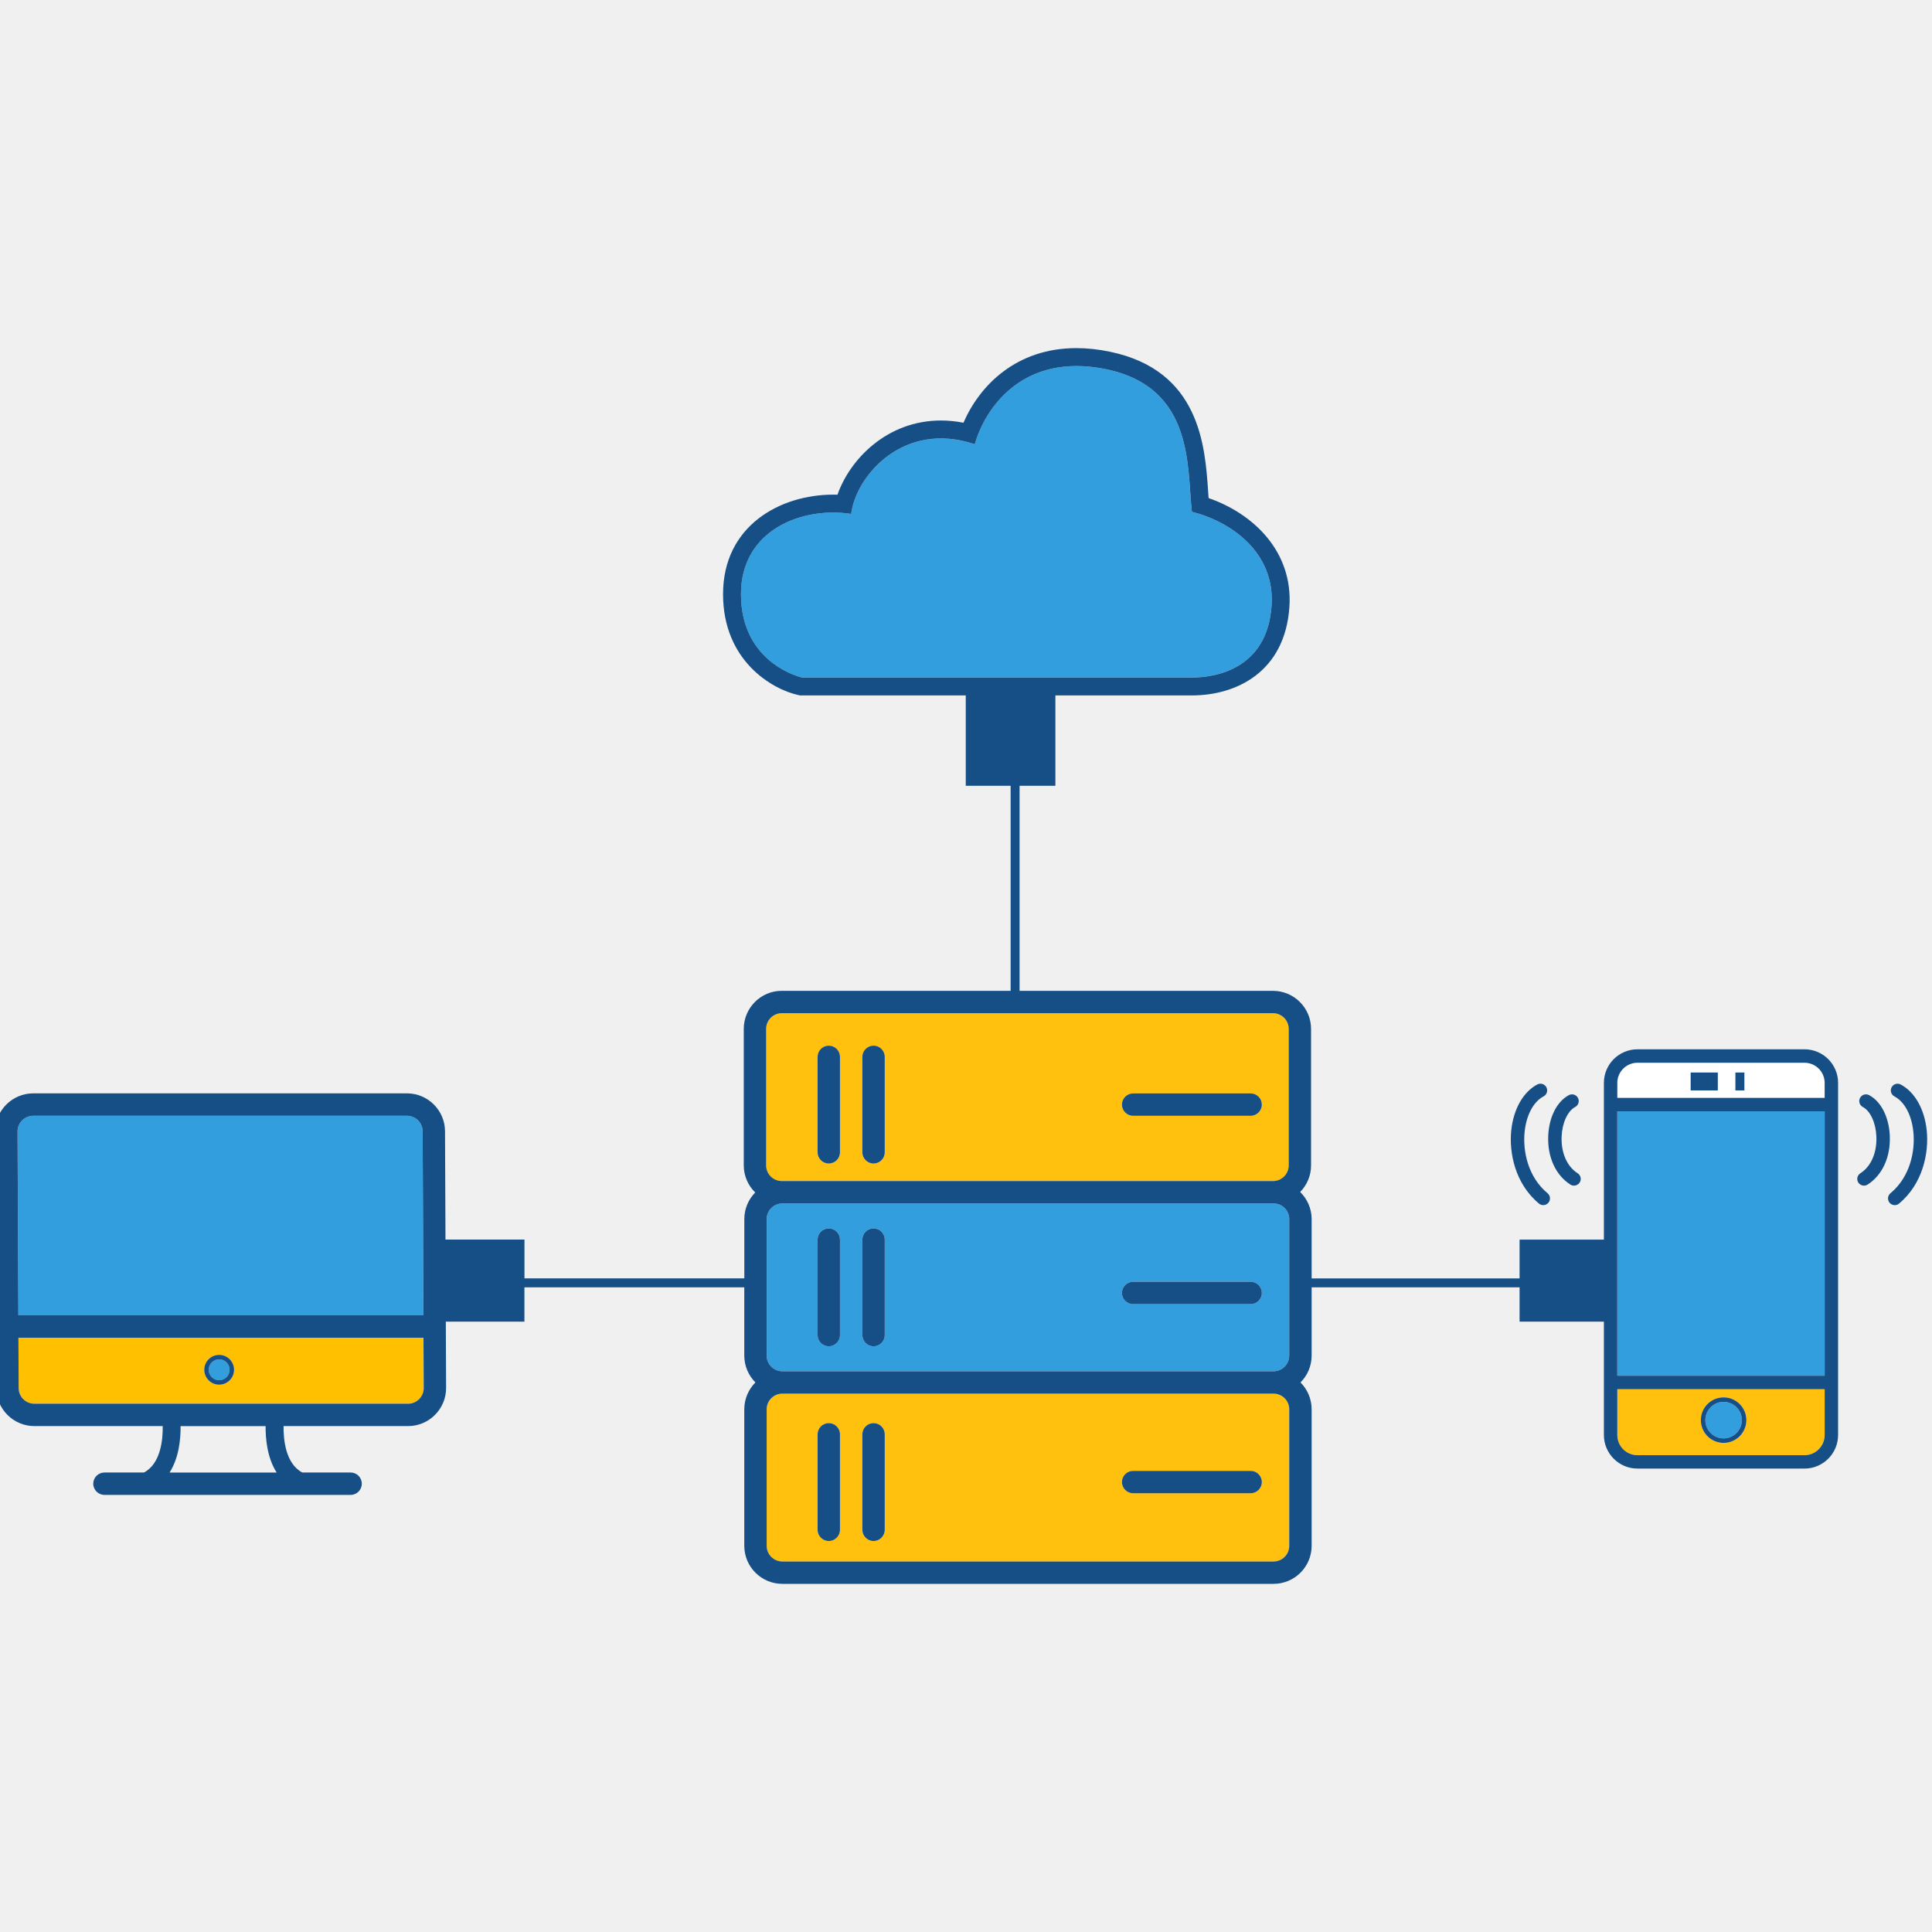
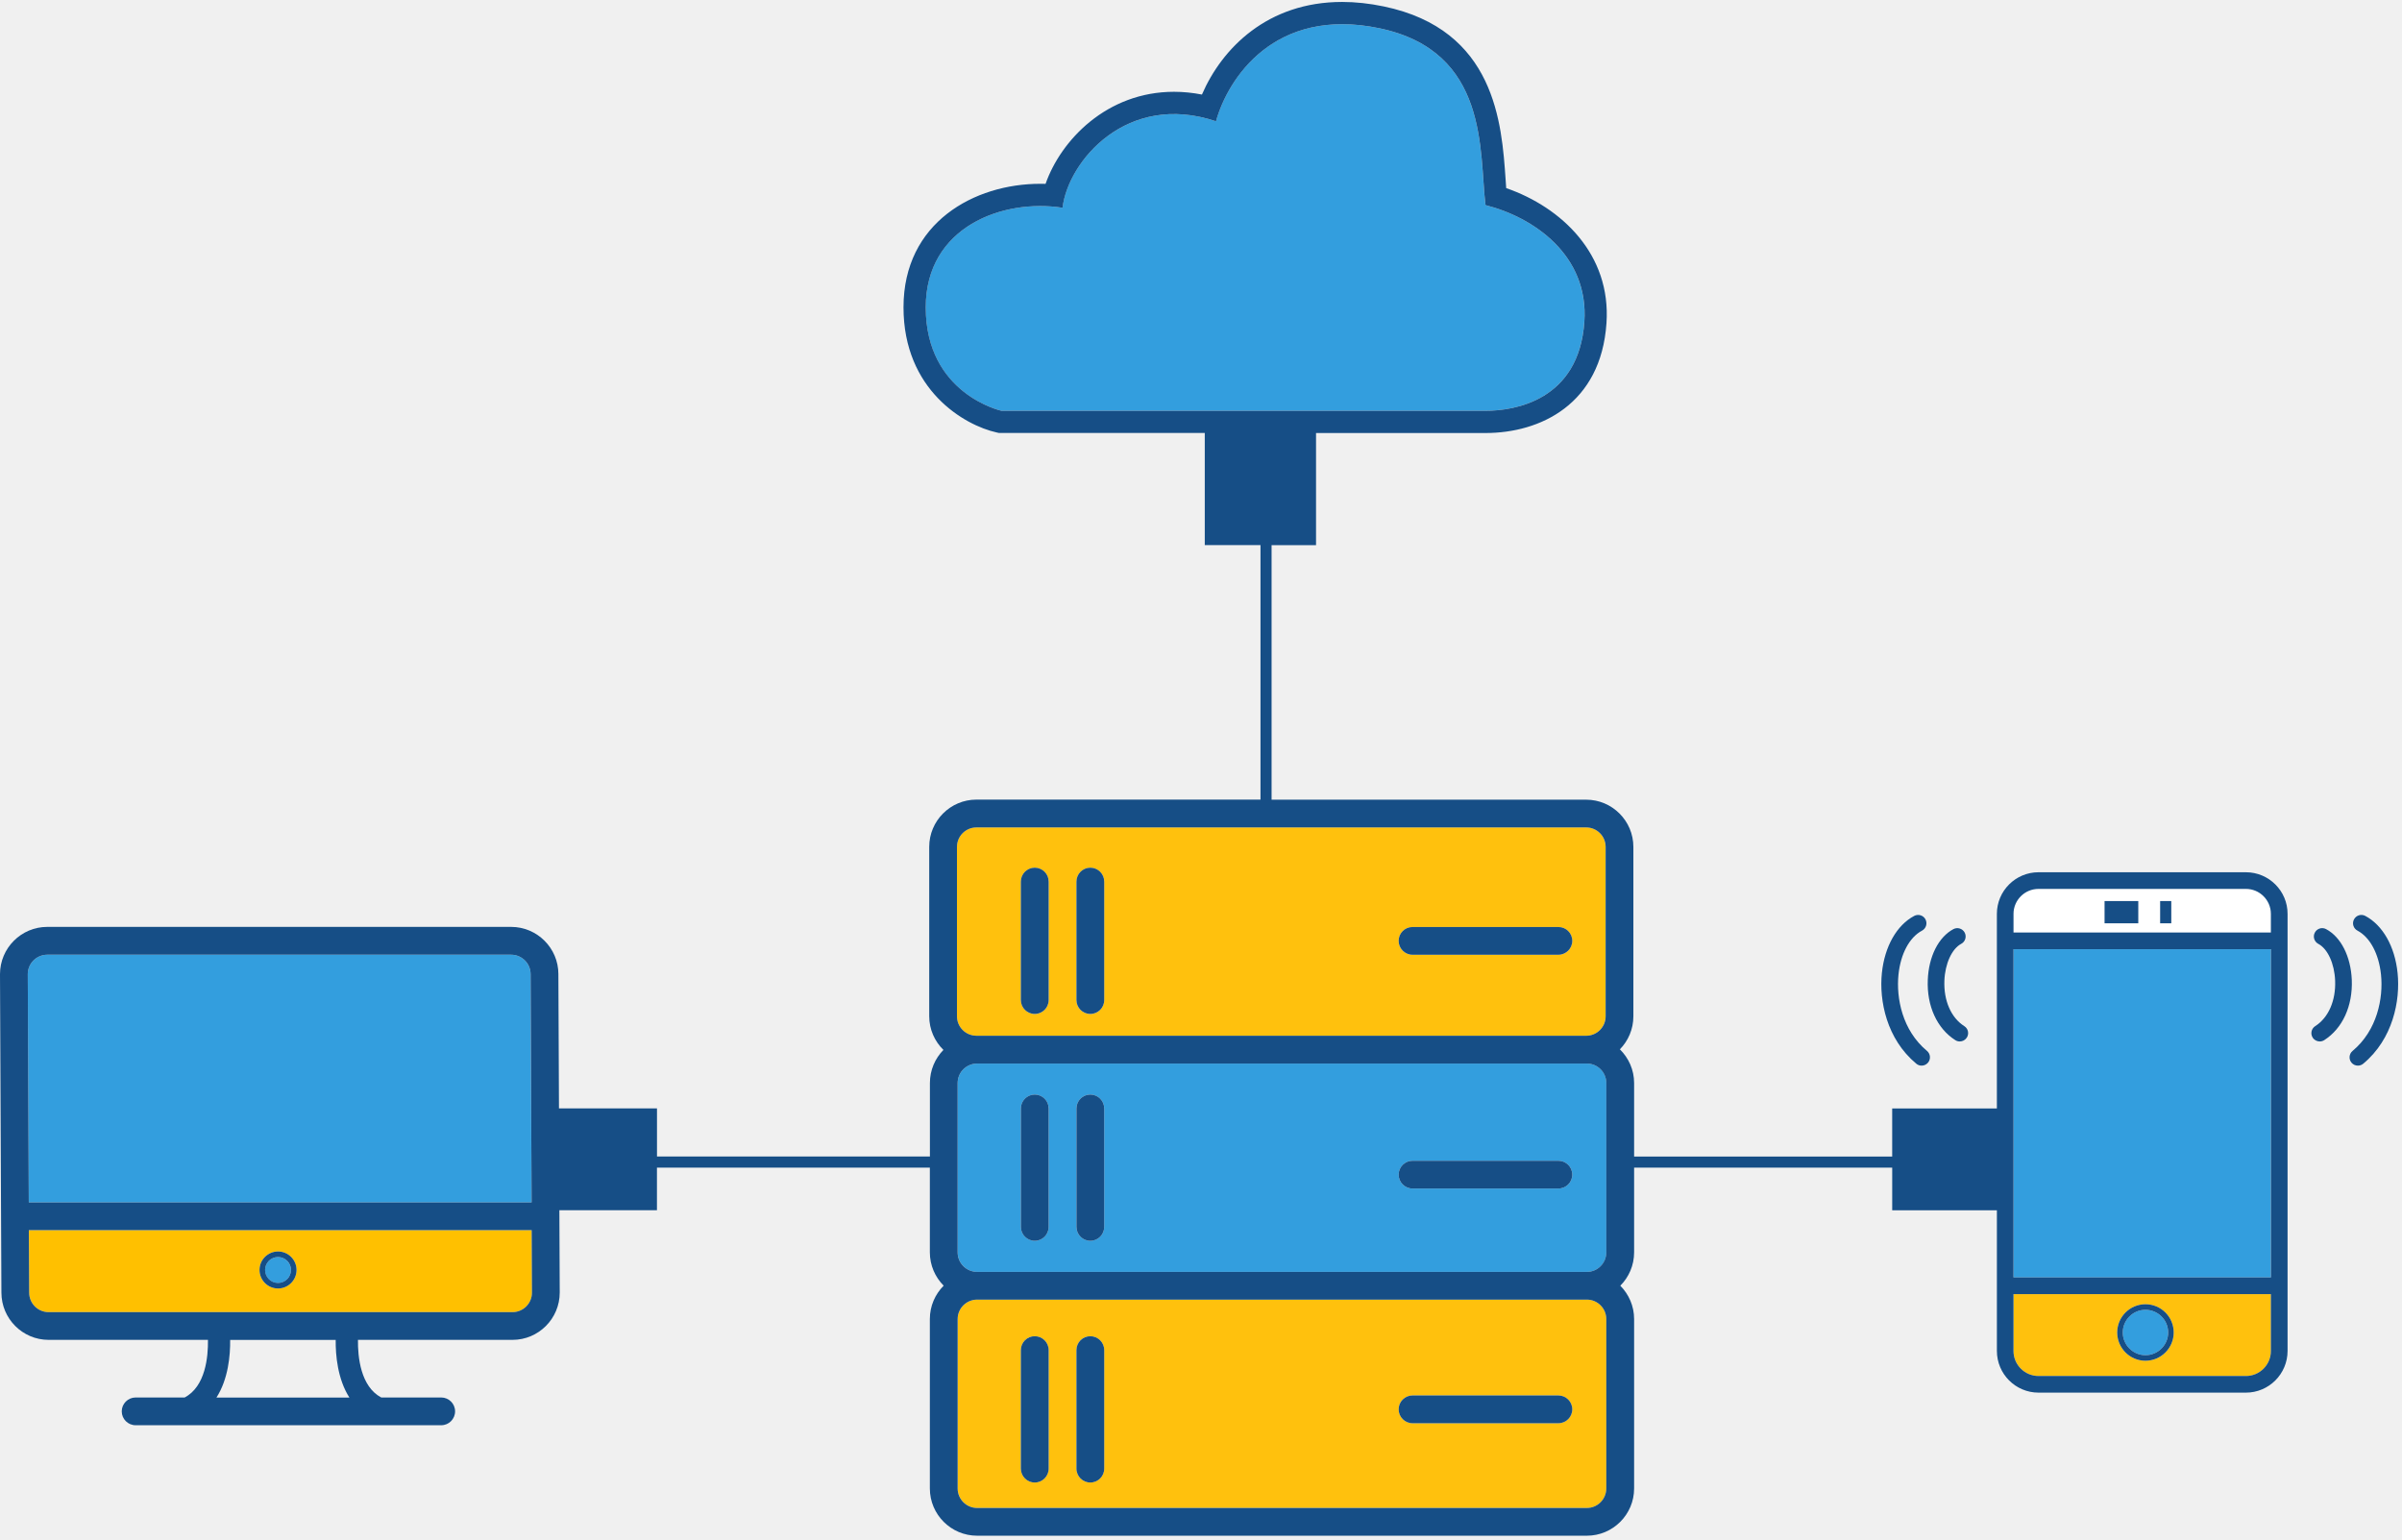
- <svg xmlns="http://www.w3.org/2000/svg" version="1.1" id="Layer_1" x="0px" y="0px" width="100px" height="100px" viewBox="0 0 100 100" enable-background="new 0 0 100 100" xml:space="preserve">
+ <svg xmlns="http://www.w3.org/2000/svg" version="1.1" id="Layer_1" x="0px" y="0px" width="156px" height="100px" viewBox="-24.25 0 156 100" enable-background="new -24.25 0 156 100" xml:space="preserve">
  <g>
-     <path fill="#FFC10D" d="M83.711,74.278c0,0.575,0.468,1.043,1.043,1.043h8.648c0.574,0,1.042-0.468,1.042-1.043v-2.374H83.711   V74.278z M89.213,72.328c0.649,0,1.178,0.528,1.178,1.178s-0.528,1.178-1.178,1.178s-1.178-0.528-1.178-1.178   S88.563,72.328,89.213,72.328z" />
-     <path fill="#FFFFFF" d="M93.402,55.007h-8.648c-0.575,0-1.043,0.468-1.043,1.042v0.777h10.733v-0.777   C94.444,55.475,93.977,55.007,93.402,55.007z M88.913,56.44h-1.404v-0.927h1.404V56.44z M90.289,56.44h-0.464v-0.927h0.464V56.44z" />
-     <polygon fill="#339EDE" points="83.77,57.521 83.711,57.521 83.711,71.209 83.77,71.209 94.444,71.209 94.444,57.521  " />
-     <path fill="#FFC10D" d="M66.702,60.32v-7.065c0-0.447-0.364-0.812-0.811-0.812H40.466c-0.447,0-0.811,0.364-0.811,0.812v7.065   c0,0.447,0.363,0.811,0.811,0.811h0.029h25.396C66.338,61.131,66.702,60.768,66.702,60.32z M43.478,59.645   c0,0.32-0.26,0.579-0.579,0.579c-0.32,0-0.579-0.259-0.579-0.579v-4.942c0-0.319,0.259-0.579,0.579-0.579   c0.319,0,0.579,0.26,0.579,0.579V59.645z M45.794,59.645c0,0.32-0.259,0.579-0.579,0.579c-0.319,0-0.579-0.259-0.579-0.579v-4.942   c0-0.319,0.26-0.579,0.579-0.579c0.32,0,0.579,0.26,0.579,0.579V59.645z M64.733,57.753h-6.082c-0.319,0-0.579-0.26-0.579-0.579   c0-0.32,0.26-0.579,0.579-0.579h6.082c0.319,0,0.579,0.259,0.579,0.579C65.313,57.493,65.053,57.753,64.733,57.753z" />
-     <path fill="#339EDE" d="M39.684,63.101v7.065c0,0.447,0.364,0.812,0.812,0.812H65.92c0.447,0,0.812-0.364,0.812-0.812v-7.065   c0-0.447-0.364-0.811-0.812-0.811h-0.028H40.495C40.048,62.29,39.684,62.653,39.684,63.101z M58.651,66.344h6.082   c0.319,0,0.579,0.26,0.579,0.579c0,0.32-0.26,0.579-0.579,0.579h-6.082c-0.319,0-0.579-0.259-0.579-0.579   C58.072,66.604,58.332,66.344,58.651,66.344z M44.636,64.162c0-0.319,0.26-0.579,0.579-0.579c0.32,0,0.579,0.26,0.579,0.579v4.942   c0,0.319-0.259,0.579-0.579,0.579c-0.319,0-0.579-0.26-0.579-0.579V64.162z M42.319,64.162c0-0.319,0.259-0.579,0.579-0.579   c0.319,0,0.579,0.26,0.579,0.579v4.942c0,0.319-0.26,0.579-0.579,0.579c-0.32,0-0.579-0.26-0.579-0.579V64.162z" />
-     <path fill="#FFC10D" d="M39.684,72.946v7.066c0,0.446,0.364,0.811,0.812,0.811H65.92c0.447,0,0.812-0.364,0.812-0.811v-7.066   c0-0.447-0.364-0.811-0.812-0.811H40.495C40.048,72.136,39.684,72.499,39.684,72.946z M58.651,76.132h6.082   c0.319,0,0.579,0.259,0.579,0.579s-0.26,0.579-0.579,0.579h-6.082c-0.319,0-0.579-0.259-0.579-0.579S58.332,76.132,58.651,76.132z    M44.636,74.24c0-0.32,0.26-0.579,0.579-0.579c0.32,0,0.579,0.259,0.579,0.579v4.942c0,0.319-0.259,0.579-0.579,0.579   c-0.319,0-0.579-0.26-0.579-0.579V74.24z M42.319,74.24c0-0.32,0.259-0.579,0.579-0.579c0.319,0,0.579,0.259,0.579,0.579v4.942   c0,0.319-0.26,0.579-0.579,0.579c-0.32,0-0.579-0.26-0.579-0.579V74.24z" />
-     <path fill="#339EDE" d="M21.875,58.565c0-0.449-0.364-0.813-0.812-0.813H1.72c-0.447,0-0.812,0.363-0.812,0.811l0.042,9.518h20.966   L21.875,58.565z" />
-     <path fill="#FFC000" d="M0.967,71.843c0,0.45,0.363,0.814,0.811,0.814h19.345c0.446,0,0.811-0.364,0.811-0.812l-0.012-2.606H0.955   L0.967,71.843z M11.343,70.128c0.426,0,0.772,0.346,0.772,0.771s-0.347,0.772-0.772,0.772s-0.771-0.347-0.771-0.772   S10.917,70.128,11.343,70.128z" />
-     <circle fill="#339EDE" cx="11.343" cy="70.9" r="0.541" />
-     <circle fill="#339EDE" cx="89.213" cy="73.506" r="0.946" />
-     <path fill="#339EDE" d="M65.815,31.353c0.189-2.782-2.125-4.362-4.123-4.863c-0.266-2.21,0.164-6.421-4.432-7.377   c-4.369-0.908-6.312,2.098-6.805,3.881c-3.706-1.245-6.168,1.657-6.399,3.607c-2.49-0.391-5.705,0.794-5.705,4.153   c0,3.62,3.157,4.314,3.157,4.314h20.184C62.908,35.068,65.592,34.637,65.815,31.353z" />
+     <path fill="#FFC10D" d="M106.519,87.75c0,0.897,0.73,1.625,1.625,1.625h13.47c0.896,0,1.622-0.728,1.622-1.625v-3.695h-16.717   V87.75z M115.088,84.714c1.01,0,1.835,0.822,1.835,1.835c0,1.014-0.821,1.835-1.835,1.835c-1.012,0-1.834-0.821-1.834-1.835   C113.254,85.536,114.076,84.714,115.088,84.714z" />
+     <path fill="#FFFFFF" d="M121.613,57.736h-13.47c-0.895,0-1.625,0.729-1.625,1.623v1.211h16.717v-1.211   C123.235,58.465,122.509,57.736,121.613,57.736z M114.621,59.968h-2.188v-1.441h2.188V59.968z M116.765,59.968h-0.722v-1.441h0.722   V59.968z" />
+     <polygon fill="#339EDE" points="106.61,61.653 106.519,61.653 106.519,82.971 106.61,82.971 123.235,82.971 123.235,61.653  " />
+     <path fill="#FFC10D" d="M80.028,66.013V55.008c0-0.694-0.567-1.264-1.264-1.264h-39.6c-0.696,0-1.264,0.566-1.264,1.264v11.005   c0,0.696,0.566,1.262,1.264,1.262h0.045h39.554C79.461,67.274,80.028,66.709,80.028,66.013z M43.856,64.96   c0,0.499-0.405,0.903-0.902,0.903c-0.499,0-0.902-0.404-0.902-0.903v-7.696c0-0.498,0.404-0.901,0.902-0.901   c0.497,0,0.902,0.403,0.902,0.901V64.96z M47.463,64.96c0,0.499-0.403,0.903-0.902,0.903c-0.497,0-0.901-0.404-0.901-0.903v-7.696   c0-0.498,0.405-0.901,0.901-0.901c0.499,0,0.902,0.403,0.902,0.901V64.96z M76.96,62.014h-9.473c-0.495,0-0.9-0.405-0.9-0.902   c0-0.499,0.405-0.899,0.9-0.899h9.473c0.497,0,0.903,0.4,0.903,0.899C77.863,61.608,77.46,62.014,76.96,62.014z" />
+     <path fill="#339EDE" d="M37.947,70.345v11.002c0,0.697,0.566,1.266,1.265,1.266H78.81c0.696,0,1.266-0.567,1.266-1.266V70.345   c0-0.697-0.567-1.264-1.266-1.264h-0.043H39.21C38.514,69.081,37.947,69.645,37.947,70.345z M67.487,75.395h9.473   c0.497,0,0.903,0.403,0.903,0.9c0,0.5-0.406,0.902-0.903,0.902h-9.473c-0.495,0-0.9-0.402-0.9-0.902   C66.587,75.798,66.992,75.395,67.487,75.395z M45.66,71.996c0-0.498,0.405-0.902,0.901-0.902c0.499,0,0.902,0.404,0.902,0.902   v7.695c0,0.498-0.403,0.904-0.902,0.904c-0.497,0-0.901-0.406-0.901-0.904V71.996z M42.051,71.996c0-0.498,0.404-0.902,0.902-0.902   c0.497,0,0.902,0.404,0.902,0.902v7.695c0,0.498-0.405,0.904-0.902,0.904c-0.498,0-0.902-0.406-0.902-0.904V71.996z" />
+     <path fill="#FFC10D" d="M37.947,85.676v11.006c0,0.694,0.566,1.265,1.265,1.265H78.81c0.696,0,1.266-0.567,1.266-1.265V85.676   c0-0.695-0.567-1.263-1.266-1.263H39.21C38.514,84.414,37.947,84.98,37.947,85.676z M67.487,90.639h9.473   c0.497,0,0.903,0.403,0.903,0.902c0,0.498-0.406,0.902-0.903,0.902h-9.473c-0.495,0-0.9-0.404-0.9-0.902   C66.587,91.042,66.992,90.639,67.487,90.639z M45.66,87.692c0-0.498,0.405-0.902,0.901-0.902c0.499,0,0.902,0.404,0.902,0.902   v7.696c0,0.497-0.403,0.902-0.902,0.902c-0.497,0-0.901-0.405-0.901-0.902V87.692z M42.051,87.692c0-0.498,0.404-0.902,0.902-0.902   c0.497,0,0.902,0.404,0.902,0.902v7.696c0,0.497-0.405,0.902-0.902,0.902c-0.498,0-0.902-0.405-0.902-0.902V87.692z" />
+     <path fill="#339EDE" d="M10.209,63.277c0-0.698-0.566-1.266-1.265-1.266h-30.126c-0.697,0-1.265,0.566-1.265,1.263l0.065,14.825   h32.654L10.209,63.277z" />
+     <path fill="#FFC000" d="M-22.355,83.958c0,0.702,0.566,1.27,1.263,1.27h30.13c0.695,0,1.264-0.567,1.264-1.265l-0.019-4.06h-32.656   L-22.355,83.958z M-6.194,81.287c0.664,0,1.203,0.54,1.203,1.2c0,0.664-0.541,1.203-1.203,1.203c-0.662,0-1.201-0.539-1.201-1.203   C-7.395,81.827-6.857,81.287-6.194,81.287z" />
+     <circle fill="#339EDE" cx="-6.194" cy="82.491" r="0.843" />
+     <circle fill="#339EDE" cx="115.088" cy="86.549" r="1.473" />
+     <path fill="#339EDE" d="M78.645,20.896c0.296-4.333-3.31-6.793-6.42-7.574C71.81,9.879,72.479,3.32,65.321,1.832   c-6.805-1.414-9.83,3.268-10.598,6.045c-5.773-1.939-9.607,2.58-9.967,5.618c-3.878-0.609-8.886,1.236-8.886,6.468   c0,5.639,4.917,6.719,4.917,6.719h31.437C74.118,26.682,78.299,26.011,78.645,20.896z" />
    <g>
-       <path fill="#164E86" d="M45.215,54.123c-0.319,0-0.579,0.26-0.579,0.579v4.942c0,0.32,0.26,0.579,0.579,0.579    c0.32,0,0.579-0.259,0.579-0.579v-4.942C45.794,54.383,45.535,54.123,45.215,54.123z" />
-       <path fill="#164E86" d="M42.898,54.123c-0.32,0-0.579,0.26-0.579,0.579v4.942c0,0.32,0.259,0.579,0.579,0.579    c0.319,0,0.579-0.259,0.579-0.579v-4.942C43.478,54.383,43.218,54.123,42.898,54.123z" />
-       <path fill="#164E86" d="M45.215,63.583c-0.319,0-0.579,0.26-0.579,0.579v4.942c0,0.319,0.26,0.579,0.579,0.579    c0.32,0,0.579-0.26,0.579-0.579v-4.942C45.794,63.843,45.535,63.583,45.215,63.583z" />
-       <path fill="#164E86" d="M42.898,63.583c-0.32,0-0.579,0.26-0.579,0.579v4.942c0,0.319,0.259,0.579,0.579,0.579    c0.319,0,0.579-0.26,0.579-0.579v-4.942C43.478,63.843,43.218,63.583,42.898,63.583z" />
-       <path fill="#164E86" d="M45.215,79.762c0.32,0,0.579-0.26,0.579-0.579V74.24c0-0.32-0.259-0.579-0.579-0.579    c-0.319,0-0.579,0.259-0.579,0.579v4.942C44.636,79.502,44.896,79.762,45.215,79.762z" />
-       <path fill="#164E86" d="M42.898,79.762c0.319,0,0.579-0.26,0.579-0.579V74.24c0-0.32-0.26-0.579-0.579-0.579    c-0.32,0-0.579,0.259-0.579,0.579v4.942C42.319,79.502,42.578,79.762,42.898,79.762z" />
-       <path fill="#164E86" d="M64.733,56.595h-6.082c-0.319,0-0.579,0.259-0.579,0.579c0,0.319,0.26,0.579,0.579,0.579h6.082    c0.319,0,0.579-0.26,0.579-0.579C65.313,56.854,65.053,56.595,64.733,56.595z" />
-       <path fill="#164E86" d="M64.733,66.344h-6.082c-0.319,0-0.579,0.26-0.579,0.579c0,0.32,0.26,0.579,0.579,0.579h6.082    c0.319,0,0.579-0.259,0.579-0.579C65.313,66.604,65.053,66.344,64.733,66.344z" />
-       <path fill="#164E86" d="M58.651,77.29h6.082c0.319,0,0.579-0.259,0.579-0.579s-0.26-0.579-0.579-0.579h-6.082    c-0.319,0-0.579,0.259-0.579,0.579S58.332,77.29,58.651,77.29z" />
-       <path fill="#164E86" d="M11.343,70.128c-0.426,0-0.771,0.346-0.771,0.771s0.346,0.772,0.771,0.772s0.772-0.347,0.772-0.772    S11.769,70.128,11.343,70.128z M11.343,71.44c-0.298,0-0.54-0.242-0.54-0.541c0-0.298,0.242-0.54,0.54-0.54    c0.299,0,0.541,0.242,0.541,0.54C11.884,71.198,11.642,71.44,11.343,71.44z" />
-       <path fill="#164E86" d="M89.213,74.684c0.649,0,1.178-0.528,1.178-1.178s-0.528-1.178-1.178-1.178s-1.178,0.528-1.178,1.178    S88.563,74.684,89.213,74.684z M89.213,72.56c0.522,0,0.946,0.425,0.946,0.946s-0.424,0.946-0.946,0.946    c-0.521,0-0.945-0.425-0.945-0.946S88.691,72.56,89.213,72.56z" />
-       <path fill="#164E86" d="M93.402,54.312h-8.648c-0.958,0-1.737,0.779-1.737,1.737v8.113h-4.364v2.008H67.89v-3.069    c0-0.55-0.229-1.047-0.593-1.404c0.348-0.355,0.563-0.841,0.563-1.376v-7.065c0-1.086-0.883-1.97-1.969-1.97H52.773V40.672h1.854    v-4.677h7.065c2.289,0,4.817-1.203,5.047-4.58c0.196-2.871-1.87-4.832-4.182-5.634c-0.009-0.117-0.017-0.238-0.025-0.361    c-0.16-2.336-0.428-6.247-5.083-7.215c-0.596-0.124-1.179-0.187-1.732-0.187c-3.111,0-5.009,1.926-5.848,3.862    c-0.392-0.076-0.781-0.115-1.164-0.115c-2.801,0-4.719,2.017-5.357,3.84c-0.073-0.002-0.146-0.003-0.221-0.003    c-2.746,0-5.702,1.612-5.702,5.151c0,3.452,2.541,4.924,3.885,5.22l0.098,0.021h8.579v4.677h2.323v10.613H40.466    c-1.086,0-1.969,0.884-1.969,1.97v7.065c0,0.551,0.228,1.047,0.593,1.404c-0.348,0.355-0.564,0.841-0.564,1.376v3.069h-11.38    v-2.008h-4.088l-0.024-5.599c0-1.085-0.884-1.969-1.97-1.969H1.72c-1.086,0-1.97,0.884-1.97,1.971l0.044,10.097    c0,0.001,0,0.001,0,0.001l0.015,3.183c0,1.086,0.883,1.97,1.969,1.97h6.644c0.011,0.709-0.104,1.948-0.972,2.403H5.406    c-0.319,0-0.579,0.259-0.579,0.579s0.26,0.579,0.579,0.579h12.742c0.32,0,0.579-0.259,0.579-0.579s-0.259-0.579-0.579-0.579h-2.5    c-0.863-0.455-0.98-1.693-0.971-2.403h6.444c1.086,0,1.969-0.884,1.969-1.973l-0.015-3.433h4.069v-1.776h11.38v3.532    c0,0.542,0.221,1.034,0.576,1.391c-0.355,0.356-0.576,0.848-0.576,1.39v7.066c0,1.086,0.884,1.969,1.97,1.969H65.92    c1.086,0,1.97-0.883,1.97-1.969v-7.066c0-0.542-0.221-1.033-0.576-1.39c0.355-0.356,0.576-0.849,0.576-1.391v-3.532h10.763v1.776    h4.364v5.868c0,0.958,0.779,1.737,1.737,1.737h8.648c0.958,0,1.737-0.779,1.737-1.737V56.049    C95.14,55.091,94.36,54.312,93.402,54.312z M41.509,35.068c0,0-3.157-0.694-3.157-4.314c0-3.359,3.215-4.544,5.705-4.153    c0.231-1.95,2.693-4.853,6.399-3.607c0.493-1.783,2.436-4.789,6.805-3.881c4.596,0.956,4.166,5.167,4.432,7.377    c1.998,0.501,4.313,2.081,4.123,4.863c-0.224,3.284-2.907,3.716-4.123,3.716H41.509z M21.122,72.657H1.777    c-0.447,0-0.811-0.364-0.811-0.814l-0.012-2.604h20.966l0.012,2.606C21.933,72.293,21.568,72.657,21.122,72.657z M0.908,58.563    c0-0.447,0.364-0.811,0.812-0.811h19.344c0.447,0,0.812,0.363,0.812,0.813l0.041,9.516H0.95L0.908,58.563z M14.319,76.219H8.777    c0.491-0.77,0.578-1.762,0.57-2.403h4.401C13.741,74.457,13.828,75.449,14.319,76.219z M66.731,72.946v7.066    c0,0.446-0.364,0.811-0.812,0.811H40.495c-0.447,0-0.812-0.364-0.812-0.811v-7.066c0-0.447,0.364-0.811,0.812-0.811H65.92    C66.367,72.136,66.731,72.499,66.731,72.946z M40.495,70.978c-0.447,0-0.812-0.364-0.812-0.812v-7.065    c0-0.447,0.364-0.811,0.812-0.811h25.396h0.028c0.447,0,0.812,0.363,0.812,0.811v7.065c0,0.447-0.364,0.812-0.812,0.812H40.495z     M40.466,61.131c-0.447,0-0.811-0.363-0.811-0.811v-7.065c0-0.447,0.363-0.812,0.811-0.812h25.426    c0.446,0,0.811,0.364,0.811,0.812v7.065c0,0.447-0.364,0.811-0.811,0.811H40.495H40.466z M94.444,74.278    c0,0.575-0.468,1.043-1.042,1.043h-8.648c-0.575,0-1.043-0.468-1.043-1.043v-2.374h10.733V74.278z M94.444,71.209H83.77h-0.059    V57.521h0.059h10.675V71.209z M94.444,56.826H83.711v-0.777c0-0.574,0.468-1.042,1.043-1.042h8.648    c0.574,0,1.042,0.468,1.042,1.042V56.826z" />
-       <rect x="87.509" y="55.514" fill="#164E86" width="1.404" height="0.927" />
-       <rect x="89.825" y="55.514" fill="#164E86" width="0.464" height="0.927" />
-       <path fill="#164E86" d="M79.656,62.296c0.065,0.055,0.144,0.081,0.222,0.081c0.1,0,0.199-0.043,0.268-0.126    c0.123-0.147,0.103-0.367-0.045-0.489c-1.028-0.854-1.287-2.202-1.187-3.179c0.09-0.871,0.457-1.558,0.982-1.836    c0.169-0.09,0.233-0.3,0.145-0.47c-0.09-0.169-0.3-0.235-0.471-0.145c-0.73,0.388-1.233,1.276-1.348,2.379    C78.104,59.666,78.418,61.267,79.656,62.296z" />
-       <path fill="#164E86" d="M81.284,61.314c0.058,0.037,0.122,0.054,0.187,0.054c0.114,0,0.227-0.057,0.293-0.16    c0.104-0.162,0.056-0.377-0.106-0.48c-0.552-0.351-0.862-1.062-0.829-1.898c0.029-0.709,0.311-1.325,0.701-1.532    c0.17-0.09,0.234-0.3,0.145-0.47c-0.09-0.169-0.299-0.234-0.47-0.144c-0.621,0.329-1.031,1.141-1.069,2.118    C80.091,59.889,80.521,60.828,81.284,61.314z" />
-       <path fill="#164E86" d="M99.727,58.512c-0.113-1.103-0.617-1.991-1.348-2.379c-0.171-0.091-0.38-0.024-0.47,0.145    c-0.09,0.17-0.025,0.38,0.145,0.47c0.524,0.278,0.892,0.965,0.981,1.836c0.102,0.977-0.157,2.324-1.186,3.179    c-0.147,0.122-0.168,0.342-0.046,0.489c0.069,0.083,0.168,0.126,0.268,0.126c0.078,0,0.157-0.026,0.223-0.081    C99.532,61.267,99.846,59.666,99.727,58.512z" />
-       <path fill="#164E86" d="M96.745,56.684c-0.171-0.091-0.38-0.025-0.47,0.144c-0.09,0.17-0.024,0.38,0.145,0.47    c0.392,0.207,0.673,0.823,0.701,1.532c0.033,0.837-0.277,1.548-0.829,1.898c-0.162,0.104-0.21,0.318-0.106,0.48    c0.066,0.104,0.179,0.16,0.294,0.16c0.063,0,0.128-0.017,0.186-0.054c0.764-0.486,1.193-1.426,1.15-2.513    C97.776,57.824,97.366,57.013,96.745,56.684z" />
+       <path fill="#164E86" d="M46.562,56.359c-0.497,0-0.901,0.405-0.901,0.902v7.698c0,0.497,0.405,0.9,0.901,0.9    c0.499,0,0.902-0.403,0.902-0.9v-7.698C47.463,56.765,47.061,56.359,46.562,56.359z" />
+       <path fill="#164E86" d="M42.953,56.359c-0.498,0-0.902,0.405-0.902,0.902v7.698c0,0.497,0.404,0.9,0.902,0.9    c0.497,0,0.902-0.403,0.902-0.9v-7.698C43.856,56.765,43.451,56.359,42.953,56.359z" />
+       <path fill="#164E86" d="M46.562,71.094c-0.497,0-0.901,0.404-0.901,0.902v7.695c0,0.498,0.405,0.904,0.901,0.904    c0.499,0,0.902-0.406,0.902-0.904v-7.695C47.463,71.498,47.061,71.094,46.562,71.094z" />
+       <path fill="#164E86" d="M42.953,71.094c-0.498,0-0.902,0.404-0.902,0.902v7.695c0,0.498,0.404,0.904,0.902,0.904    c0.497,0,0.902-0.406,0.902-0.904v-7.695C43.856,71.498,43.451,71.094,42.953,71.094z" />
+       <path fill="#164E86" d="M46.562,96.293c0.499,0,0.902-0.405,0.902-0.901v-7.699c0-0.498-0.403-0.902-0.902-0.902    c-0.497,0-0.901,0.404-0.901,0.902v7.696C45.66,95.888,46.065,96.293,46.562,96.293z" />
+       <path fill="#164E86" d="M42.953,96.293c0.497,0,0.902-0.405,0.902-0.901v-7.699c0-0.498-0.405-0.902-0.902-0.902    c-0.498,0-0.902,0.404-0.902,0.902v7.696C42.051,95.888,42.455,96.293,42.953,96.293z" />
+       <path fill="#164E86" d="M76.96,60.212h-9.473c-0.495,0-0.9,0.4-0.9,0.899c0,0.497,0.405,0.902,0.9,0.902h9.473    c0.497,0,0.903-0.405,0.903-0.902C77.863,60.612,77.46,60.212,76.96,60.212z" />
+       <path fill="#164E86" d="M76.96,75.395h-9.473c-0.495,0-0.9,0.403-0.9,0.9c0,0.5,0.405,0.902,0.9,0.902h9.473    c0.497,0,0.903-0.402,0.903-0.902C77.863,75.798,77.46,75.395,76.96,75.395z" />
+       <path fill="#164E86" d="M67.487,92.443h9.473c0.497,0,0.903-0.404,0.903-0.902c0-0.499-0.406-0.902-0.903-0.902h-9.473    c-0.495,0-0.9,0.403-0.9,0.902C66.587,92.039,66.992,92.443,67.487,92.443z" />
+       <path fill="#164E86" d="M-6.194,81.287c-0.663,0-1.201,0.54-1.201,1.2c0,0.664,0.539,1.203,1.201,1.203    c0.663,0,1.203-0.539,1.203-1.203C-4.991,81.827-5.53,81.287-6.194,81.287z M-6.194,83.331c-0.464,0-0.84-0.377-0.84-0.844    c0-0.462,0.376-0.839,0.84-0.839c0.466,0,0.843,0.377,0.843,0.839C-5.352,82.954-5.728,83.331-6.194,83.331z" />
+       <path fill="#164E86" d="M115.088,88.384c1.01,0,1.835-0.821,1.835-1.835c0-1.013-0.821-1.835-1.835-1.835    c-1.012,0-1.834,0.822-1.834,1.835C113.254,87.563,114.076,88.384,115.088,88.384z M115.088,85.076    c0.813,0,1.475,0.661,1.475,1.473c0,0.813-0.661,1.474-1.475,1.474c-0.812,0-1.472-0.661-1.472-1.474    C113.616,85.737,114.276,85.076,115.088,85.076z" />
+       <path fill="#164E86" d="M121.613,56.655h-13.47c-1.492,0-2.704,1.212-2.704,2.704v12.637h-6.799v3.127H81.879v-4.778    c0-0.858-0.357-1.631-0.924-2.188c0.541-0.553,0.876-1.31,0.876-2.144V55.01c0-1.692-1.376-3.068-3.066-3.068H58.334V35.41h2.887    v-7.284h11.004c3.563,0,7.502-1.874,7.859-7.133c0.308-4.472-2.911-7.526-6.513-8.775c-0.014-0.183-0.025-0.371-0.038-0.563    c-0.25-3.639-0.668-9.73-7.916-11.238c-0.929-0.193-1.838-0.291-2.699-0.291c-4.846,0-7.802,3-9.107,6.015    c-0.611-0.118-1.217-0.179-1.813-0.179c-4.363,0-7.35,3.142-8.343,5.98c-0.114-0.003-0.228-0.004-0.345-0.004    c-4.277,0-8.881,2.51-8.881,8.022c0,5.376,3.958,7.668,6.052,8.13l0.152,0.033h13.362v7.284h3.619v16.53H39.165    c-1.691,0-3.066,1.376-3.066,3.068v11.002c0,0.859,0.355,1.633,0.923,2.188c-0.542,0.554-0.878,1.312-0.878,2.146v4.778H18.419    v-3.128h-6.366l-0.038-8.721c0-1.688-1.377-3.066-3.069-3.066h-30.127c-1.692,0-3.069,1.379-3.069,3.069l0.069,15.728    c0,0.001,0,0.001,0,0.001l0.023,4.957c0,1.691,1.375,3.069,3.066,3.069h10.348c0.018,1.104-0.162,3.032-1.513,3.742h-3.184    c-0.497,0-0.902,0.404-0.902,0.901c0,0.499,0.405,0.902,0.902,0.902H4.405c0.498,0,0.901-0.403,0.901-0.902    c0-0.497-0.404-0.901-0.901-0.901H0.511c-1.344-0.71-1.527-2.638-1.513-3.742H9.036c1.691,0,3.066-1.378,3.066-3.073l-0.023-5.347    h6.337v-2.768H36.14v5.502c0,0.845,0.345,1.61,0.897,2.166c-0.553,0.556-0.897,1.32-0.897,2.166V96.68    c0,1.693,1.377,3.068,3.069,3.068H78.81c1.692,0,3.069-1.375,3.069-3.068V85.676c0-0.846-0.345-1.609-0.896-2.166    c0.552-0.554,0.896-1.321,0.896-2.166v-5.502h16.762v2.768h6.799v9.138c0,1.493,1.212,2.707,2.704,2.707h13.47    c1.491,0,2.704-1.214,2.704-2.707V59.359C124.321,57.867,123.104,56.655,121.613,56.655z M40.79,26.682    c0,0-4.917-1.081-4.917-6.719c0-5.231,5.006-7.077,8.885-6.468c0.36-3.038,4.194-7.559,9.966-5.618    c0.769-2.777,3.795-7.459,10.6-6.045c7.158,1.489,6.487,8.048,6.903,11.49c3.111,0.781,6.716,3.241,6.421,7.574    c-0.35,5.115-4.527,5.787-6.421,5.787H40.79V26.682z M9.037,85.228h-30.13c-0.696,0-1.263-0.567-1.263-1.27l-0.019-4.055H10.28    l0.019,4.06C10.3,84.66,9.731,85.228,9.037,85.228z M-22.446,63.274c0-0.695,0.567-1.263,1.265-1.263H8.946    c0.697,0,1.265,0.566,1.265,1.266L10.275,78.1h-32.656L-22.446,63.274z M-1.559,90.774h-8.632    c0.766-1.199,0.901-2.744,0.889-3.742h6.854C-2.459,88.03-2.324,89.575-1.559,90.774z M80.072,85.676v11.006    c0,0.694-0.566,1.265-1.264,1.265H39.21c-0.697,0-1.265-0.567-1.265-1.265V85.676c0-0.695,0.567-1.263,1.265-1.263H78.81    C79.506,84.414,80.072,84.98,80.072,85.676z M39.21,82.612c-0.697,0-1.265-0.567-1.265-1.266V70.345    c0-0.697,0.567-1.264,1.265-1.264h39.554h0.044c0.696,0,1.264,0.563,1.264,1.264v11.002c0,0.697-0.566,1.266-1.264,1.266H39.21z     M39.165,67.274c-0.696,0-1.264-0.565-1.264-1.262V55.008c0-0.694,0.566-1.264,1.264-1.264h39.602    c0.694,0,1.263,0.566,1.263,1.264v11.005c0,0.696-0.567,1.262-1.263,1.262H39.21H39.165z M123.235,87.75    c0,0.897-0.727,1.625-1.622,1.625h-13.47c-0.895,0-1.625-0.728-1.625-1.625v-3.695h16.717V87.75z M123.235,82.971H106.61h-0.092    V61.653h0.092h16.628v21.317H123.235z M123.235,60.57h-16.717v-1.211c0-0.895,0.73-1.623,1.625-1.623h13.47    c0.896,0,1.622,0.729,1.622,1.623V60.57z" />
+       <rect x="112.434" y="58.526" fill="#164E86" width="2.188" height="1.445" />
+       <rect x="116.043" y="58.526" fill="#164E86" width="0.722" height="1.445" />
+       <path fill="#164E86" d="M100.204,69.089c0.1,0.087,0.224,0.127,0.345,0.127c0.157,0,0.311-0.067,0.419-0.196    c0.191-0.229,0.159-0.572-0.07-0.763c-1.602-1.329-2.005-3.428-1.85-4.951c0.14-1.355,0.712-2.425,1.53-2.859    c0.262-0.14,0.362-0.467,0.225-0.73c-0.139-0.265-0.467-0.367-0.732-0.227c-1.138,0.604-1.921,1.987-2.1,3.707    C97.785,64.993,98.275,67.487,100.204,69.089z" />
+       <path fill="#164E86" d="M102.739,67.561c0.09,0.058,0.19,0.084,0.291,0.084c0.178,0,0.354-0.09,0.456-0.25    c0.163-0.253,0.088-0.587-0.165-0.746c-0.859-0.548-1.342-1.655-1.291-2.957c0.044-1.104,0.486-2.063,1.091-2.387    c0.267-0.14,0.365-0.467,0.227-0.731c-0.14-0.263-0.466-0.365-0.731-0.226c-0.968,0.515-1.606,1.778-1.665,3.299    C100.881,65.34,101.551,66.804,102.739,67.561z" />
+       <path fill="#164E86" d="M131.463,63.196c-0.176-1.719-0.96-3.102-2.099-3.706c-0.267-0.142-0.592-0.036-0.731,0.226    c-0.142,0.266-0.039,0.592,0.227,0.732c0.815,0.433,1.387,1.503,1.527,2.86c0.157,1.521-0.245,3.619-1.847,4.952    c-0.229,0.188-0.262,0.532-0.072,0.76c0.107,0.129,0.261,0.196,0.416,0.196c0.122,0,0.247-0.041,0.349-0.126    C131.161,67.487,131.649,64.993,131.463,63.196z" />
+       <path fill="#164E86" d="M126.819,60.348c-0.266-0.142-0.592-0.037-0.73,0.226c-0.141,0.265-0.038,0.592,0.224,0.731    c0.612,0.323,1.05,1.283,1.094,2.387c0.051,1.304-0.433,2.41-1.292,2.957c-0.252,0.161-0.327,0.493-0.166,0.746    c0.104,0.163,0.279,0.25,0.459,0.25c0.098,0,0.198-0.026,0.29-0.084c1.189-0.757,1.858-2.221,1.791-3.915    C128.425,62.125,127.788,60.862,126.819,60.348z" />
    </g>
  </g>
</svg>
